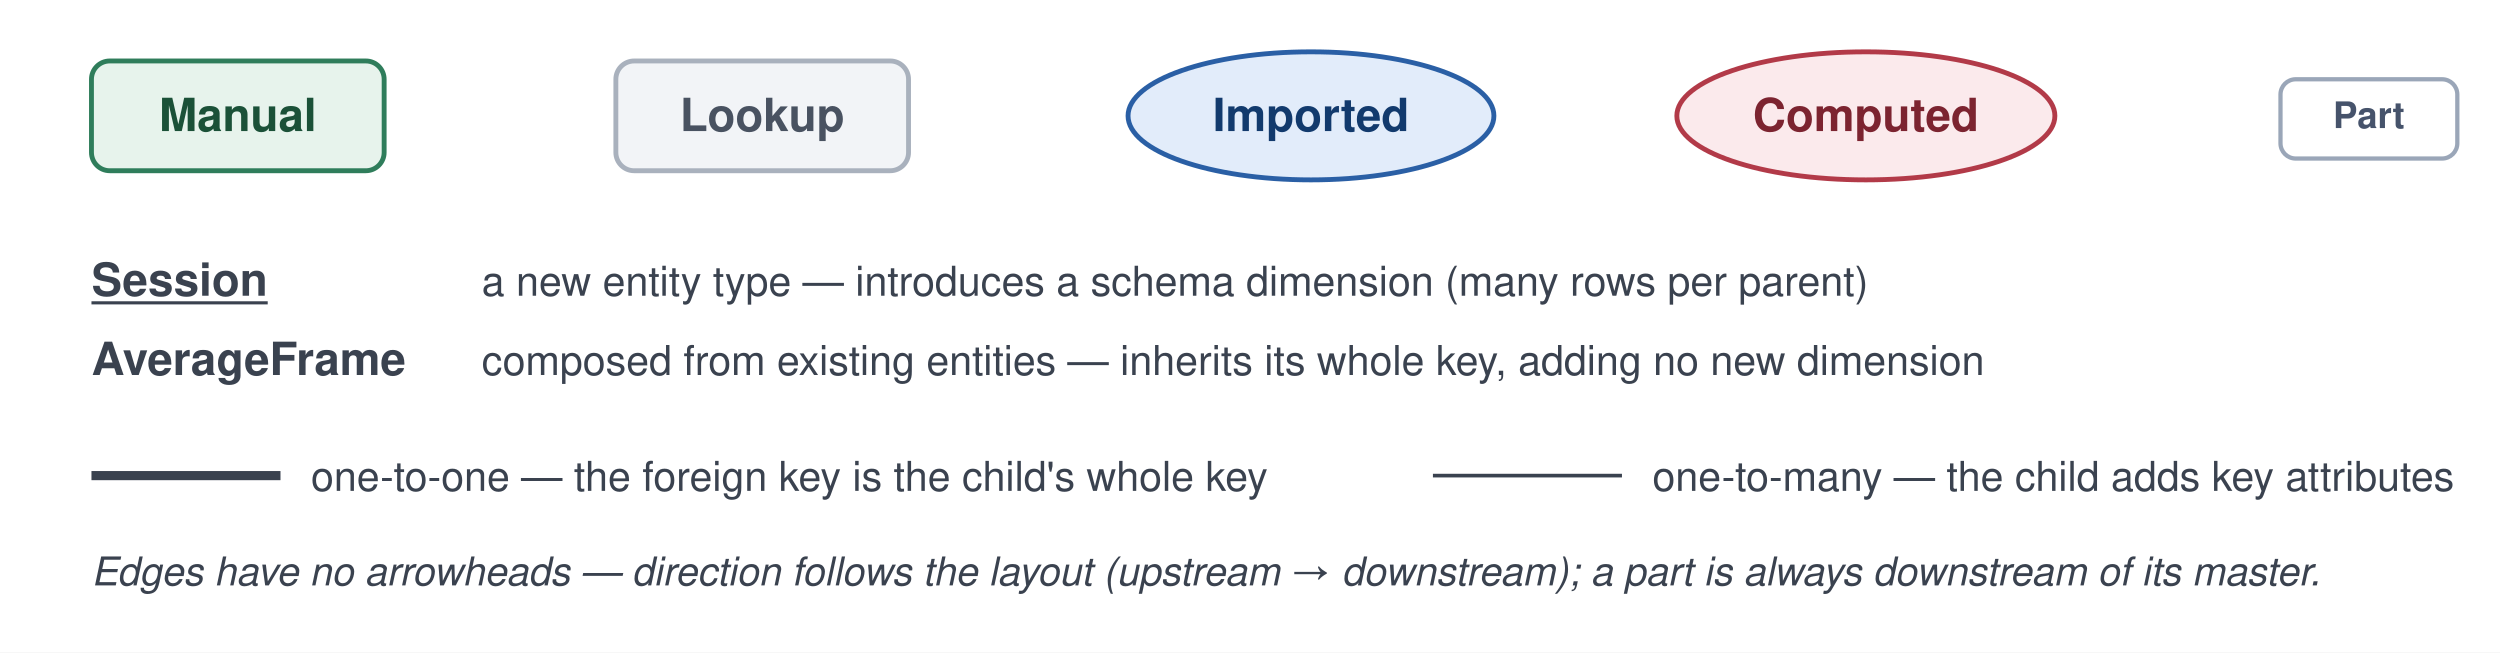
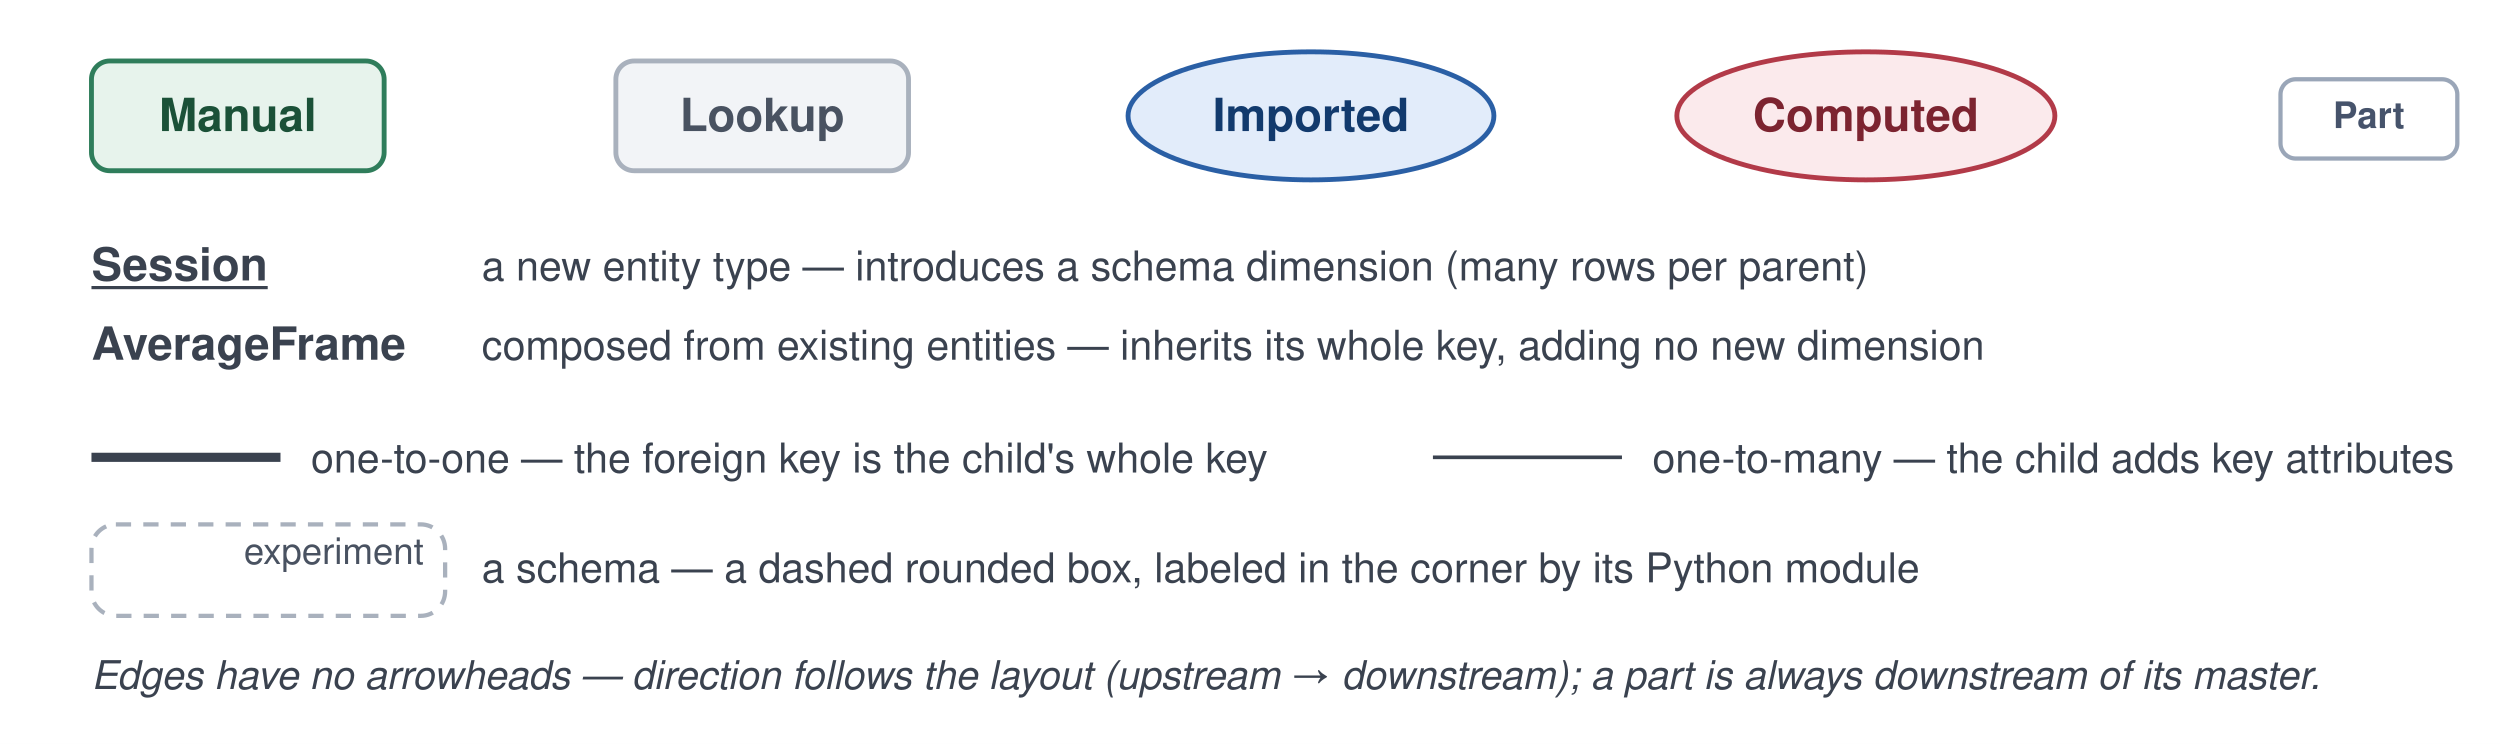
- <svg xmlns="http://www.w3.org/2000/svg" viewBox="0 0 820 214" font-family="-apple-system, BlinkMacSystemFont, 'Segoe UI', Helvetica, Arial, sans-serif" font-size="15">
+ <svg xmlns="http://www.w3.org/2000/svg" viewBox="0 0 820 244" font-family="-apple-system, BlinkMacSystemFont, 'Segoe UI', Helvetica, Arial, sans-serif" font-size="15">
  <style>
    @media (prefers-color-scheme: dark) {
      .bg { fill: #161A21; }
      .part { fill: #1E232C; }
      [fill="#E7F3EC"] { fill: #16281F; }
      [fill="#E2ECFA"] { fill: #152538; }
      [fill="#F2F4F7"] { fill: #242832; }
      [fill="#FBEAEC"] { fill: #331A1F; }
      [stroke="#2F7D5B"] { stroke: #4FA97F; }
      [stroke="#2A5FA5"] { stroke: #5E92D6; }
      [stroke="#A9B1BD"] { stroke: #8A93A1; }
      [stroke="#B23A48"] { stroke: #D0687A; }
      [stroke="#9AA6B8"] { stroke: #7B879B; }
      [stroke="#3A424F"] { stroke: #AEB6C2; }
      [fill="#1B5138"] { fill: #BCE6CF; }
      [fill="#123A6D"] { fill: #C3DAF6; }
      [fill="#495261"] { fill: #C9CFD9; }
      [fill="#7C2430"] { fill: #F3C2CB; }
      [fill="#46536B"] { fill: #C4CCDB; }
      [fill="#3A424F"] { fill: #AEB6C2; }
    }
  </style>
  <rect class="bg" width="100%" height="100%" fill="white" />
  <rect x="30" y="20" width="96" height="36" rx="6" fill="#E7F3EC" stroke="#2F7D5B" stroke-width="1.6" />
  <text x="78" y="43" text-anchor="middle" fill="#1B5138" font-weight="600">Manual</text>
  <rect x="202" y="20" width="96" height="36" rx="6" fill="#F2F4F7" stroke="#A9B1BD" stroke-width="1.6" />
  <text x="250" y="43" text-anchor="middle" fill="#495261" font-weight="600">Lookup</text>
  <ellipse cx="430" cy="38" rx="60" ry="21" fill="#E2ECFA" stroke="#2A5FA5" stroke-width="1.6" />
  <text x="430" y="43" text-anchor="middle" fill="#123A6D" font-weight="600">Imported</text>
  <ellipse cx="612" cy="38" rx="62" ry="21" fill="#FBEAEC" stroke="#B23A48" stroke-width="1.6" />
  <text x="612" y="43" text-anchor="middle" fill="#7C2430" font-weight="600">Computed</text>
  <rect class="part" x="748" y="26" width="58" height="26" rx="5" fill="#FFFFFF" stroke="#9AA6B8" stroke-width="1.4" />
  <text x="777" y="42" text-anchor="middle" fill="#46536B" font-weight="600" font-size="12">Part</text>
-   <text x="30" y="97" fill="#3A424F" font-weight="600" text-decoration="underline">Session</text>
-   <text x="158" y="97" fill="#3A424F" font-size="13.5">a new entity type — introduces a schema dimension (many rows per parent)</text>
-   <text x="30" y="123" fill="#3A424F" font-weight="600">AverageFrame</text>
-   <text x="158" y="123" fill="#3A424F" font-size="13.5">composed from existing entities — inherits its whole key, adding no new dimension</text>
-   <line x1="30" y1="156" x2="92" y2="156" stroke="#3A424F" stroke-width="3" />
-   <text x="102" y="161" fill="#3A424F" font-size="13.5">one-to-one — the foreign key is the child's whole key</text>
-   <line x1="470" y1="156" x2="532" y2="156" stroke="#3A424F" stroke-width="1.2" />
-   <text x="542" y="161" fill="#3A424F" font-size="13.5">one-to-many — the child adds key attributes</text>
-   <text x="30" y="192" fill="#3A424F" font-style="italic" font-size="13">Edges have no arrowheads — direction follows the layout (upstream → downstream); a part is always downstream of its master.</text>
+   <text x="30" y="92" fill="#3A424F" font-weight="600" text-decoration="underline">Session</text>
+   <text x="158" y="92" fill="#3A424F" font-size="13.5">a new entity type — introduces a schema dimension (many rows per parent)</text>
+   <text x="30" y="118" fill="#3A424F" font-weight="600">AverageFrame</text>
+   <text x="158" y="118" fill="#3A424F" font-size="13.5">composed from existing entities — inherits its whole key, adding no new dimension</text>
+   <line x1="30" y1="150" x2="92" y2="150" stroke="#3A424F" stroke-width="3" />
+   <text x="102" y="155" fill="#3A424F" font-size="13.5">one-to-one — the foreign key is the child's whole key</text>
+   <line x1="470" y1="150" x2="532" y2="150" stroke="#3A424F" stroke-width="1.2" />
+   <text x="542" y="155" fill="#3A424F" font-size="13.5">one-to-many — the child adds key attributes</text>
+   <rect x="30" y="172" width="116" height="30" rx="8" fill="none" stroke="#A9B1BD" stroke-width="1.4" stroke-dasharray="5,4" />
+   <text x="139" y="185" text-anchor="end" fill="#495261" font-size="12">experiment</text>
+   <text x="158" y="191" fill="#3A424F" font-size="13.5">a schema — a dashed rounded box, labeled in the corner by its Python module</text>
+   <text x="30" y="226" fill="#3A424F" font-style="italic" font-size="13">Edges have no arrowheads — direction follows the layout (upstream → downstream); a part is always downstream of its master.</text>
</svg>
